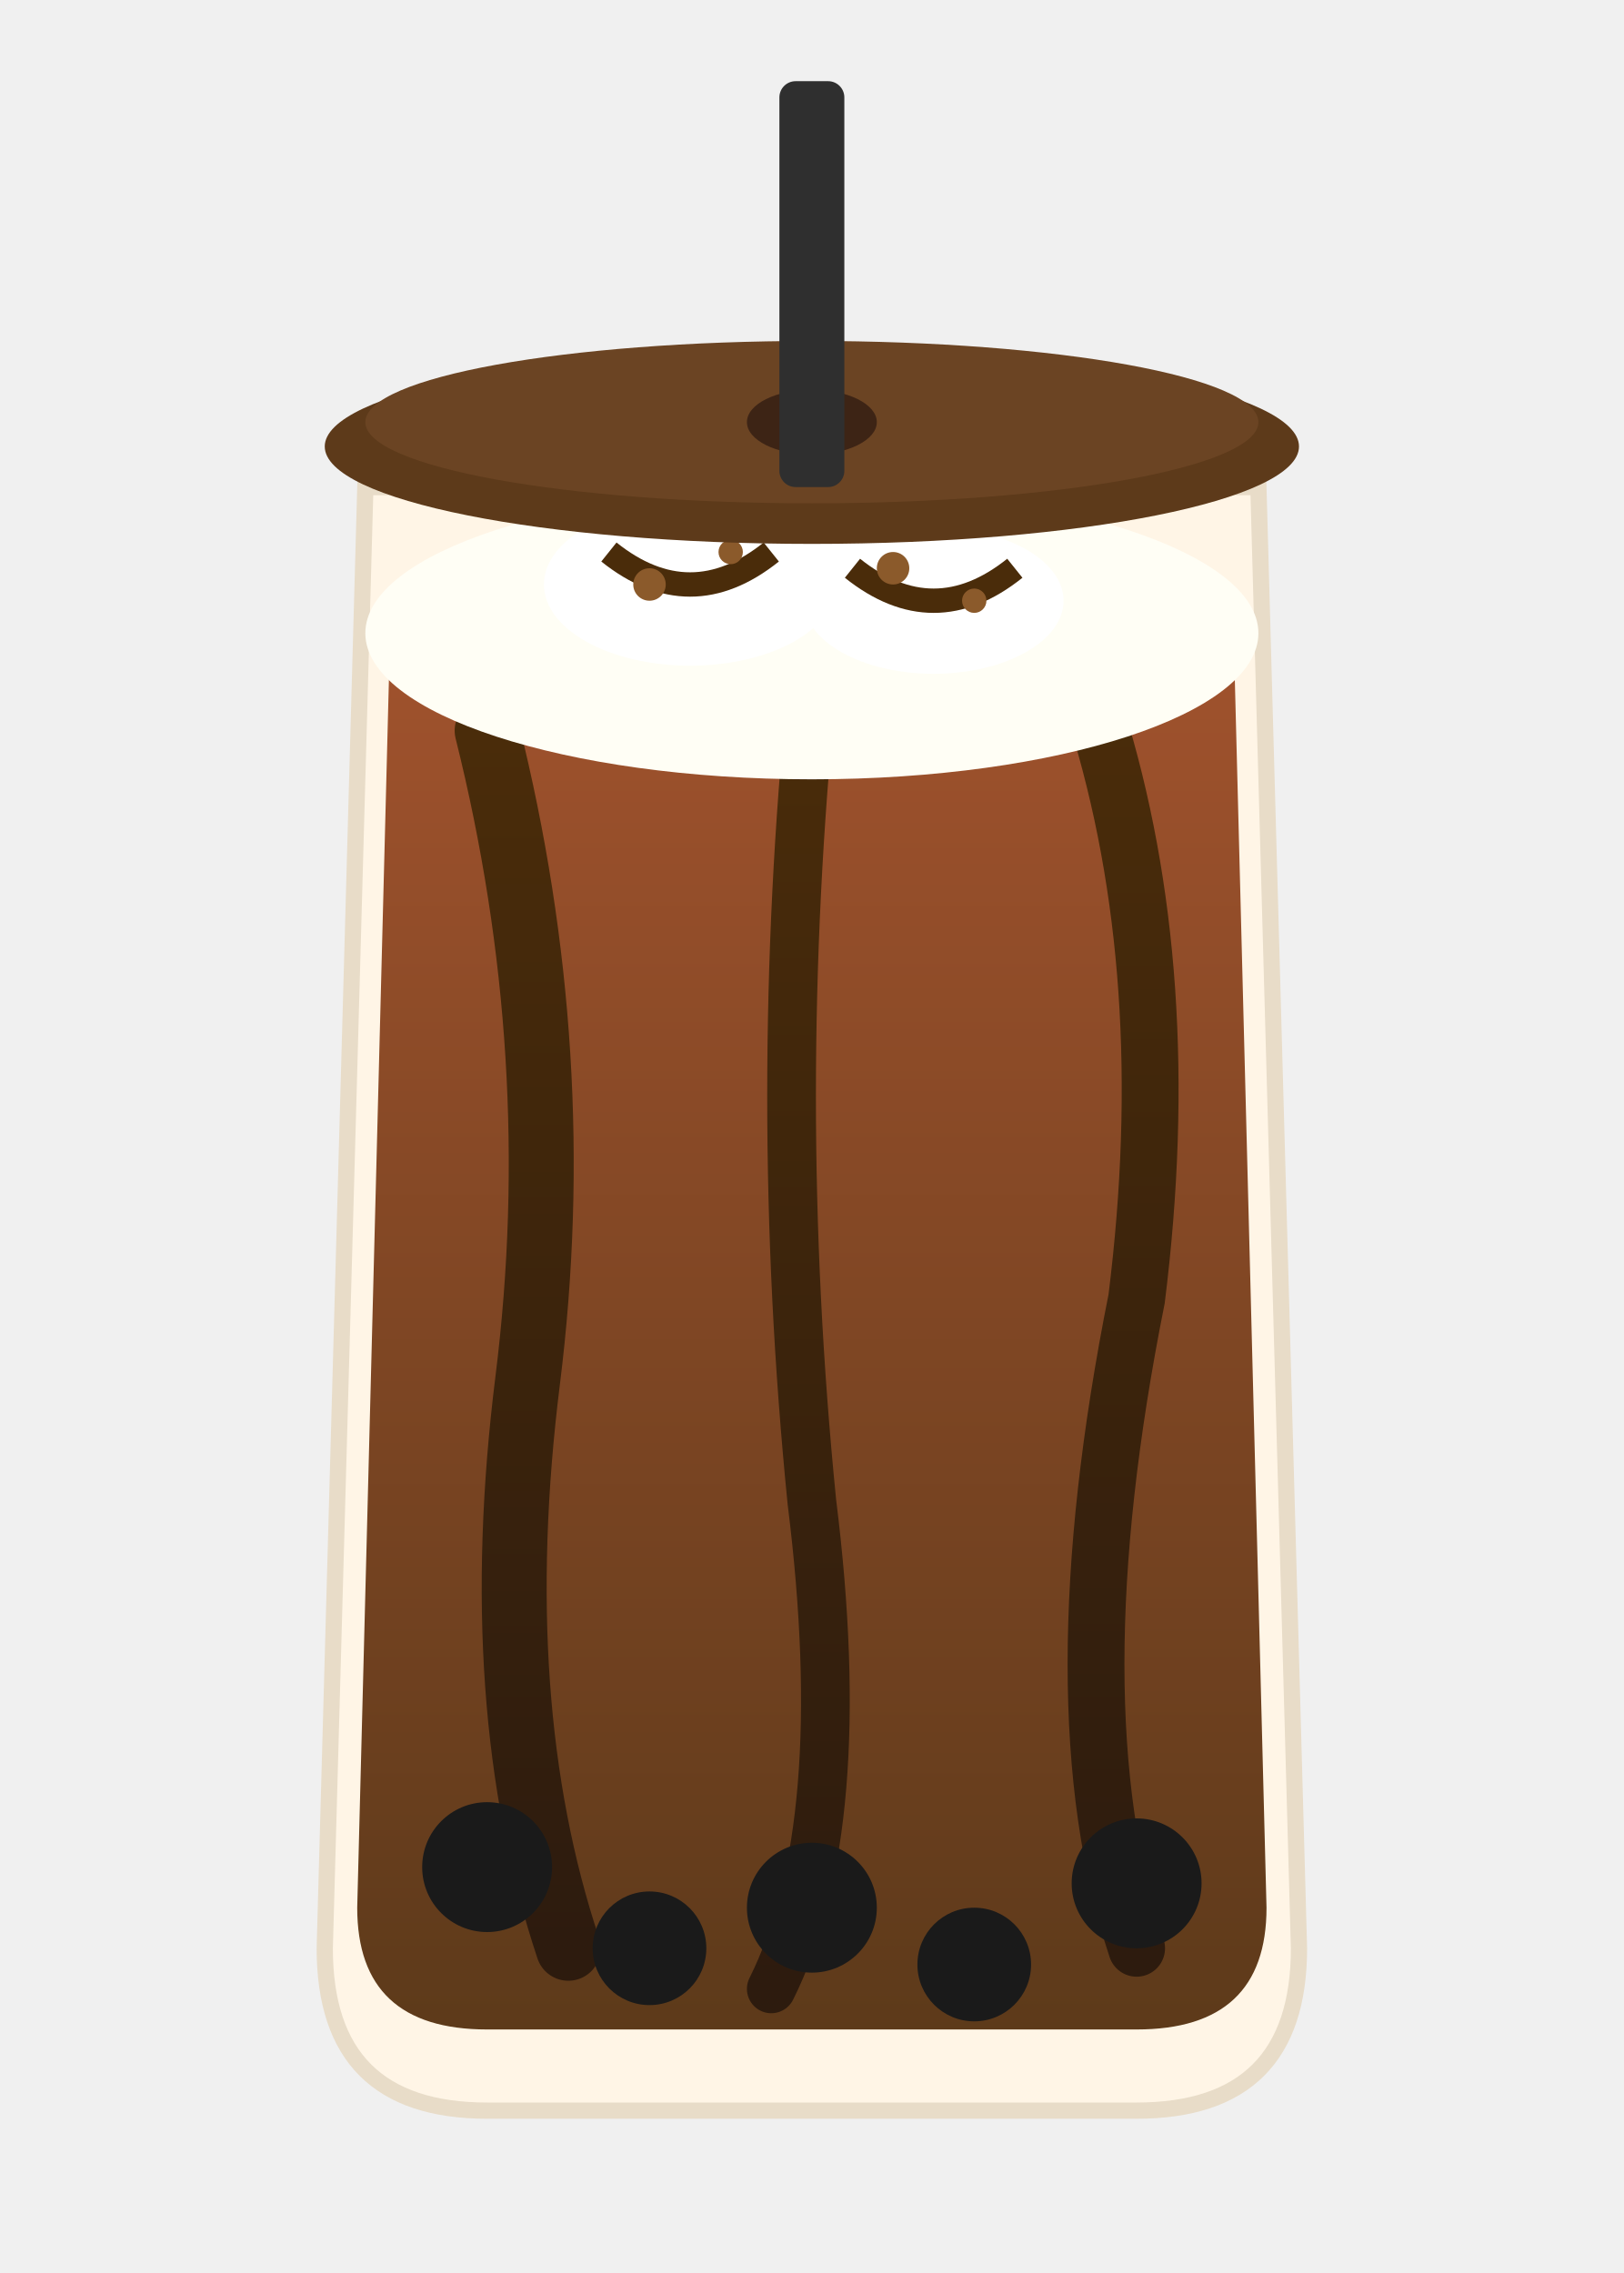
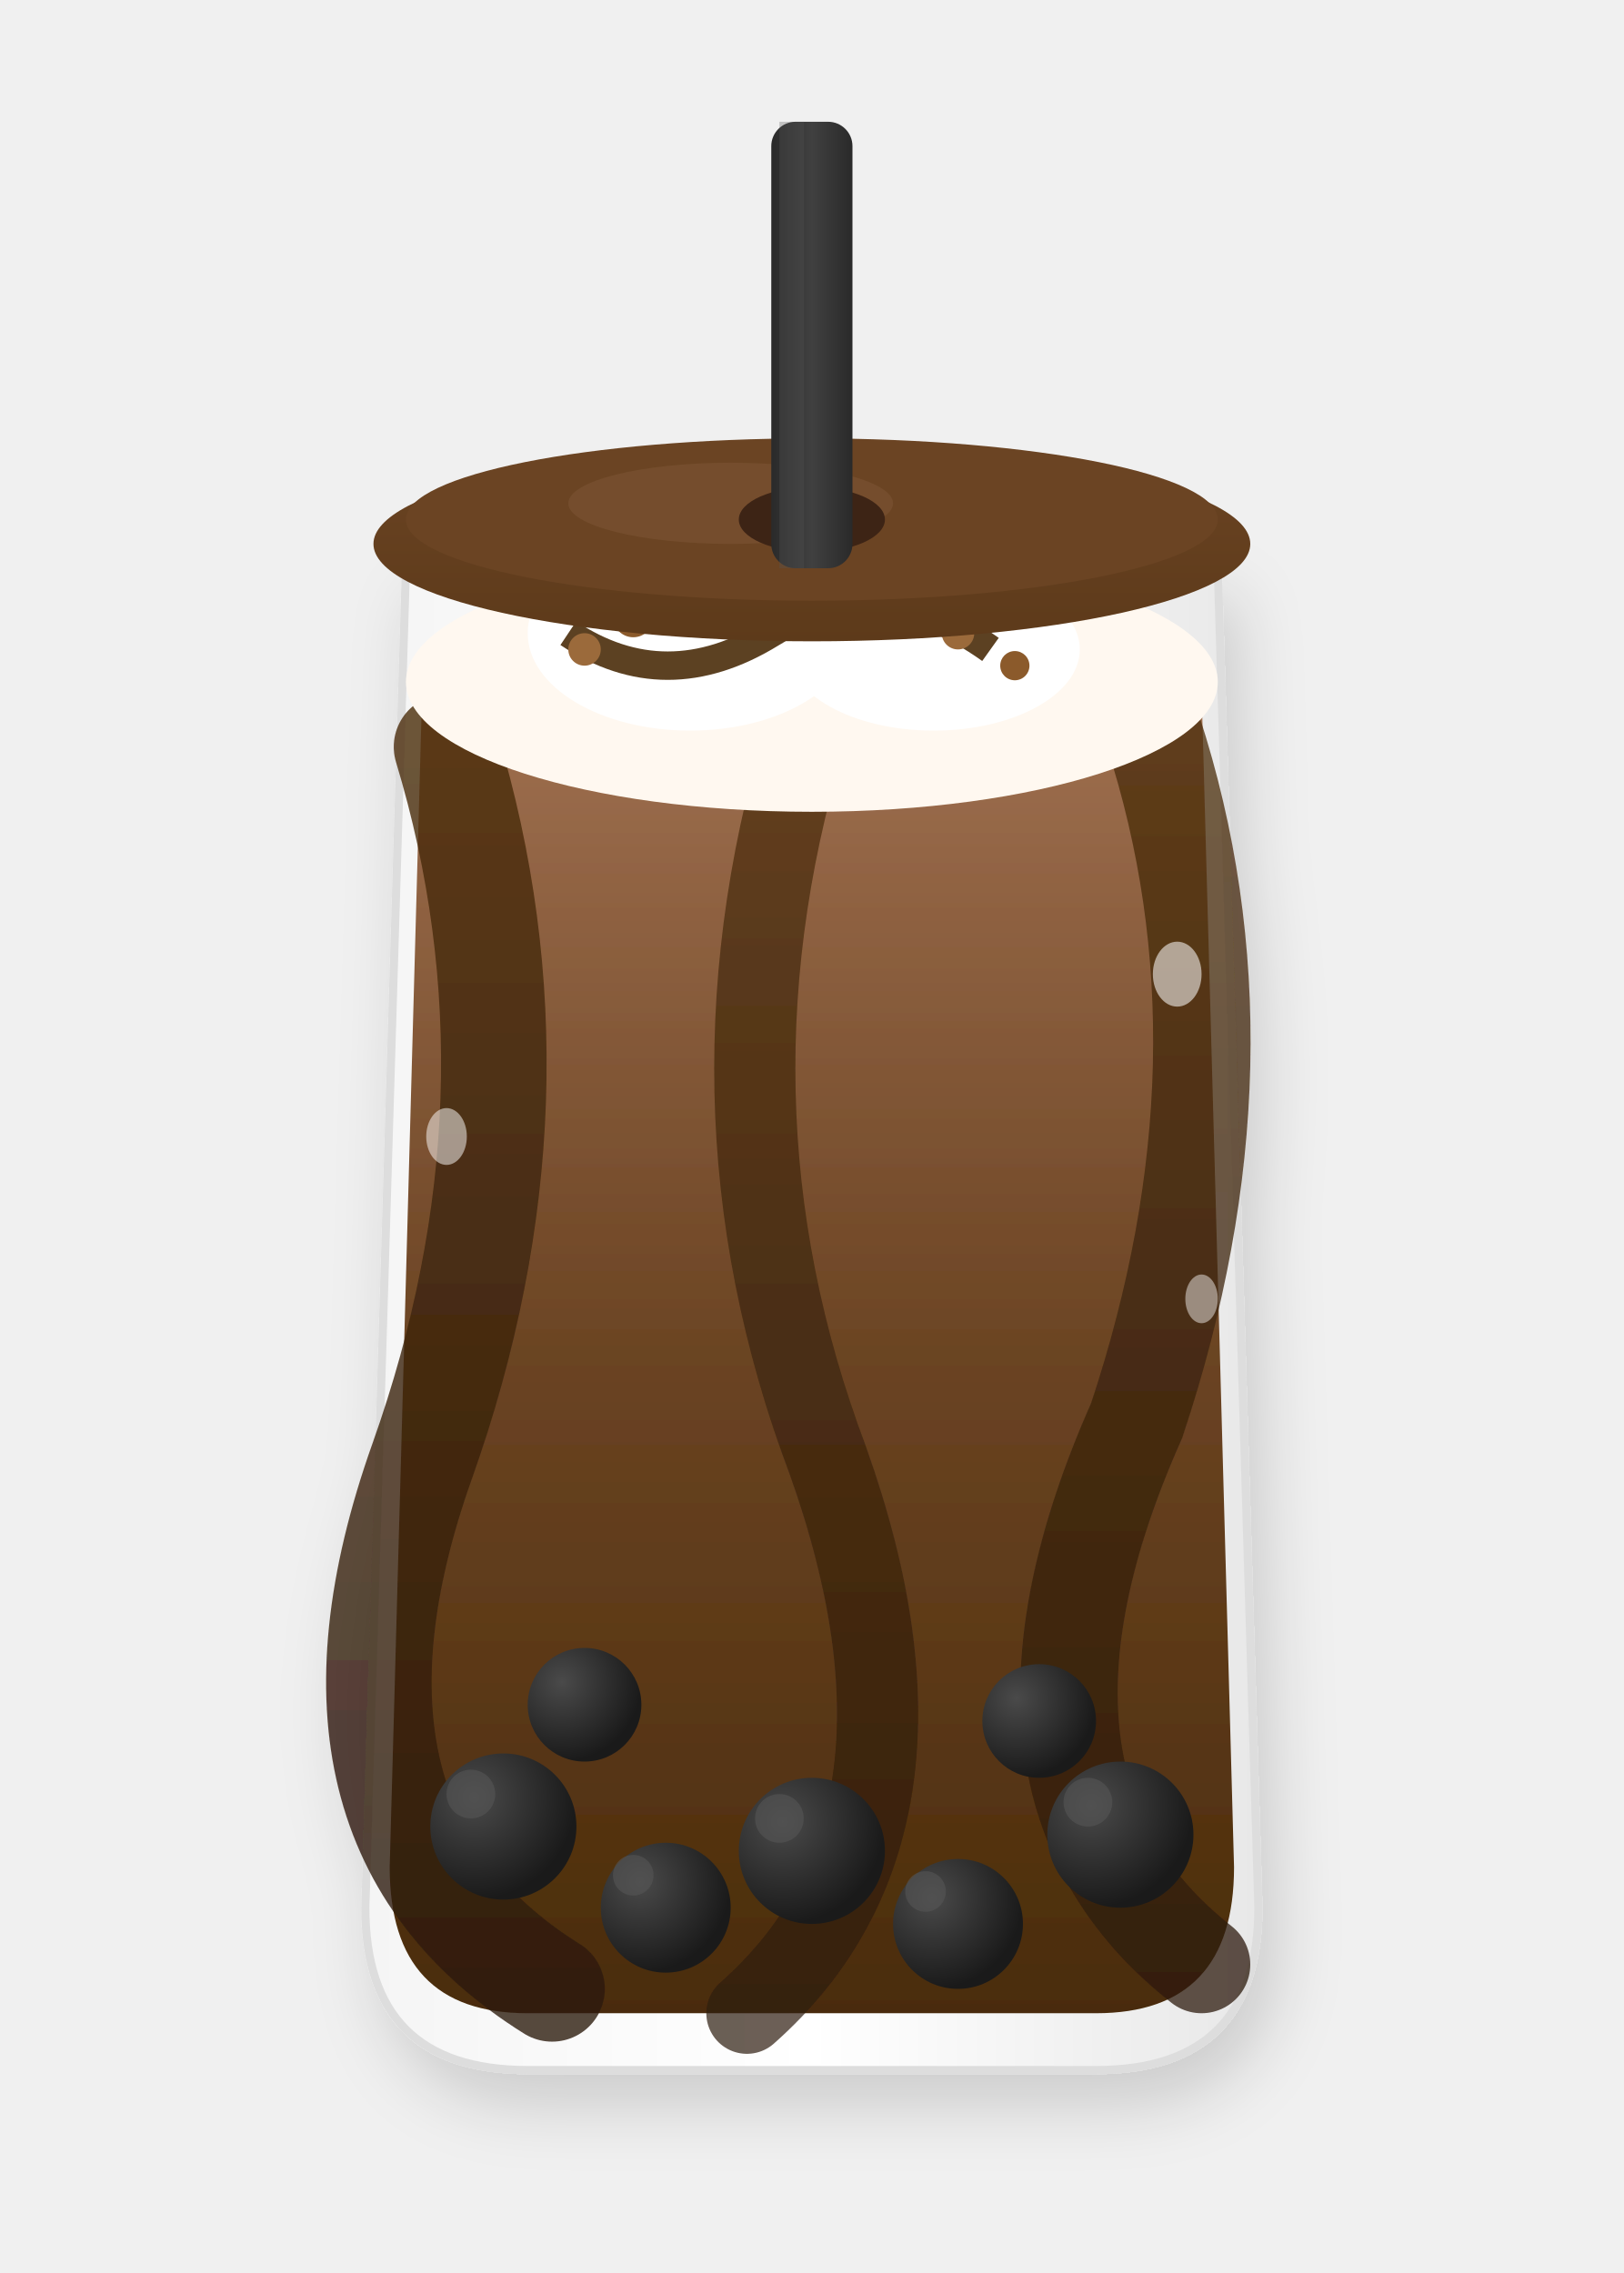
<svg xmlns="http://www.w3.org/2000/svg" viewBox="0 0 200 280">
  <defs>
-     <linearGradient id="hazelnutNutellaLatte" x1="0%" y1="0%" x2="0%" y2="100%">
-       <stop offset="0%" style="stop-color:#A0522D" />
-       <stop offset="100%" style="stop-color:#5D3A1A" />
+     <linearGradient id="cupBodyHazNut" x1="0%" y1="0%" x2="100%" y2="0%">
+       <stop offset="0%" style="stop-color:#f5f5f5" />
+       <stop offset="50%" style="stop-color:#ffffff" />
+       <stop offset="100%" style="stop-color:#e8e8e8" />
    </linearGradient>
-     <linearGradient id="nutellaSwirl" x1="0%" y1="0%" x2="0%" y2="100%">
+     <linearGradient id="hazelnutNutellaDrink" x1="0%" y1="0%" x2="0%" y2="100%">
+       <stop offset="0%" style="stop-color:#A07050" />
+       <stop offset="50%" style="stop-color:#6B4423" />
+       <stop offset="100%" style="stop-color:#4A2C0A" />
+     </linearGradient>
+     <linearGradient id="nutellaSwirlHN" x1="0%" y1="0%" x2="0%" y2="100%">
      <stop offset="0%" style="stop-color:#4A2C0A" />
      <stop offset="100%" style="stop-color:#2D1B0E" />
    </linearGradient>
+     <linearGradient id="hazelnutNutellaLid" x1="0%" y1="0%" x2="0%" y2="100%">
+       <stop offset="0%" style="stop-color:#6B4423" />
+       <stop offset="100%" style="stop-color:#5D3A1A" />
+     </linearGradient>
+     <linearGradient id="strawGradientHazNut" x1="0%" y1="0%" x2="100%" y2="0%">
+       <stop offset="0%" style="stop-color:#2a2a2a" />
+       <stop offset="50%" style="stop-color:#404040" />
+       <stop offset="100%" style="stop-color:#2a2a2a" />
+     </linearGradient>
+     <radialGradient id="bobaGlowHazNut" cx="30%" cy="30%" r="70%">
+       <stop offset="0%" style="stop-color:#4a4a4a" />
+       <stop offset="100%" style="stop-color:#1a1a1a" />
+     </radialGradient>
+     <filter id="shadowHazNut" x="-20%" y="-20%" width="140%" height="140%">
+       <feDropShadow dx="2" dy="4" stdDeviation="4" flood-opacity="0.15" />
+     </filter>
  </defs>
-   <path d="M45 60 L40 240 Q40 260 60 260 L140 260 Q160 260 160 240 L155 60 Z" fill="#FFF5E6" stroke="#E8DCC8" stroke-width="2" />
-   <path d="M48 80 L44 235 Q44 250 60 250 L140 250 Q156 250 156 235 L152 80 Z" fill="url(#hazelnutNutellaLatte)" />
-   <path d="M60 90 Q70 130 65 170 Q60 210 70 240" stroke="url(#nutellaSwirl)" stroke-width="8" fill="none" stroke-linecap="round" />
-   <path d="M100 85 Q95 135 100 185 Q105 225 95 245" stroke="url(#nutellaSwirl)" stroke-width="6" fill="none" stroke-linecap="round" />
-   <path d="M135 88 Q145 120 140 160 Q130 210 140 240" stroke="url(#nutellaSwirl)" stroke-width="7" fill="none" stroke-linecap="round" />
-   <ellipse cx="100" cy="78" rx="55" ry="18" fill="#FFFEF5" />
-   <ellipse cx="85" cy="72" rx="18" ry="10" fill="#FFFFFF" />
-   <ellipse cx="115" cy="74" rx="16" ry="9" fill="#FFFFFF" />
-   <ellipse cx="100" cy="68" rx="14" ry="8" fill="#FFFFFF" />
-   <path d="M75 68 Q85 76 95 68" stroke="#4A2C0A" stroke-width="3" fill="none" />
-   <path d="M105 70 Q115 78 125 70" stroke="#4A2C0A" stroke-width="3" fill="none" />
-   <circle cx="80" cy="72" r="2" fill="#8B5A2B" />
-   <circle cx="90" cy="68" r="1.5" fill="#8B5A2B" />
-   <circle cx="110" cy="70" r="2" fill="#8B5A2B" />
-   <circle cx="120" cy="74" r="1.5" fill="#8B5A2B" />
-   <circle cx="60" cy="230" r="8" fill="#1A1A1A" />
-   <circle cx="80" cy="240" r="7" fill="#1A1A1A" />
-   <circle cx="100" cy="235" r="8" fill="#1A1A1A" />
-   <circle cx="120" cy="242" r="7" fill="#1A1A1A" />
-   <circle cx="140" cy="232" r="8" fill="#1A1A1A" />
-   <ellipse cx="100" cy="55" rx="60" ry="12" fill="#5D3A1A" />
-   <ellipse cx="100" cy="52" rx="55" ry="10" fill="#6B4423" />
-   <ellipse cx="100" cy="52" rx="8" ry="4" fill="#3D2415" />
-   <rect x="96" y="10" width="8" height="50" fill="#2F2F2F" rx="2" />
+   <g filter="url(#shadowHazNut)">
+     <path d="M50 70 L45 235 Q45 255 65 255 L135 255 Q155 255 155 235 L150 70 Z" fill="url(#cupBodyHazNut)" stroke="#ddd" stroke-width="1" />
+     <path d="M52 85 L48 230 Q48 248 65 248 L135 248 Q152 248 152 230 L148 85 Z" fill="url(#hazelnutNutellaDrink)" />
+     <path d="M55 92 Q68 135 52 180 Q36 225 68 245" stroke="url(#nutellaSwirlHN)" stroke-width="13" fill="none" stroke-linecap="round" opacity="0.8" />
+     <path d="M100 88 Q85 135 102 180 Q118 225 92 248" stroke="url(#nutellaSwirlHN)" stroke-width="10" fill="none" stroke-linecap="round" opacity="0.7" />
+     <path d="M142 90 Q155 130 140 175 Q120 220 148 242" stroke="url(#nutellaSwirlHN)" stroke-width="12" fill="none" stroke-linecap="round" opacity="0.75" />
+   </g>
+   <ellipse cx="100" cy="84" rx="50" ry="16" fill="#FFF8F0" />
+   <ellipse cx="85" cy="78" rx="20" ry="12" fill="#FFFFFF" />
+   <ellipse cx="115" cy="80" rx="18" ry="10" fill="#FFFFFF" />
+   <ellipse cx="100" cy="74" rx="15" ry="9" fill="#FFFFFF" />
+   <path d="M70 78 Q82 86 95 78 Q108 70 122 80" stroke="#4A2C0A" stroke-width="3.5" fill="none" opacity="0.9" />
+   <path d="M85 72 Q95 80 105 72" stroke="#4A2C0A" stroke-width="2.5" fill="none" opacity="0.85" />
+   <circle cx="78" cy="76" r="2.5" fill="#8B5A2B" />
+   <circle cx="72" cy="80" r="2" fill="#9B6A3B" />
+   <circle cx="88" cy="72" r="2" fill="#8B5A2B" />
+   <circle cx="108" cy="74" r="2.5" fill="#8B5A2B" />
+   <circle cx="118" cy="78" r="2" fill="#9B6A3B" />
+   <circle cx="125" cy="82" r="1.8" fill="#8B5A2B" />
+   <g>
+     <circle cx="62" cy="225" r="9" fill="url(#bobaGlowHazNut)" />
+     <circle cx="58" cy="221" r="3" fill="#555" opacity="0.6" />
+     <circle cx="82" cy="235" r="8" fill="url(#bobaGlowHazNut)" />
+     <circle cx="78" cy="231" r="2.5" fill="#555" opacity="0.6" />
+     <circle cx="100" cy="228" r="9" fill="url(#bobaGlowHazNut)" />
+     <circle cx="96" cy="224" r="3" fill="#555" opacity="0.6" />
+     <circle cx="118" cy="237" r="8" fill="url(#bobaGlowHazNut)" />
+     <circle cx="114" cy="233" r="2.5" fill="#555" opacity="0.6" />
+     <circle cx="138" cy="226" r="9" fill="url(#bobaGlowHazNut)" />
+     <circle cx="134" cy="222" r="3" fill="#555" opacity="0.6" />
+     <circle cx="72" cy="210" r="7" fill="url(#bobaGlowHazNut)" />
+     <circle cx="128" cy="212" r="7" fill="url(#bobaGlowHazNut)" />
+   </g>
+   <ellipse cx="100" cy="67" rx="54" ry="12" fill="url(#hazelnutNutellaLid)" />
+   <ellipse cx="100" cy="64" rx="50" ry="10" fill="#6B4423" />
+   <ellipse cx="90" cy="62" rx="20" ry="5" fill="#7B5433" opacity="0.6" />
+   <ellipse cx="100" cy="64" rx="9" ry="4" fill="#3D2415" />
+   <rect x="95" y="15" width="10" height="55" rx="3" fill="url(#strawGradientHazNut)" />
+   <rect x="96" y="15" width="3" height="55" fill="#555" opacity="0.3" />
+   <ellipse cx="145" cy="120" rx="3" ry="4" fill="#fff" opacity="0.55" />
+   <ellipse cx="148" cy="160" rx="2" ry="3" fill="#fff" opacity="0.45" />
+   <ellipse cx="55" cy="140" rx="2.5" ry="3.5" fill="#fff" opacity="0.5" />
</svg>
